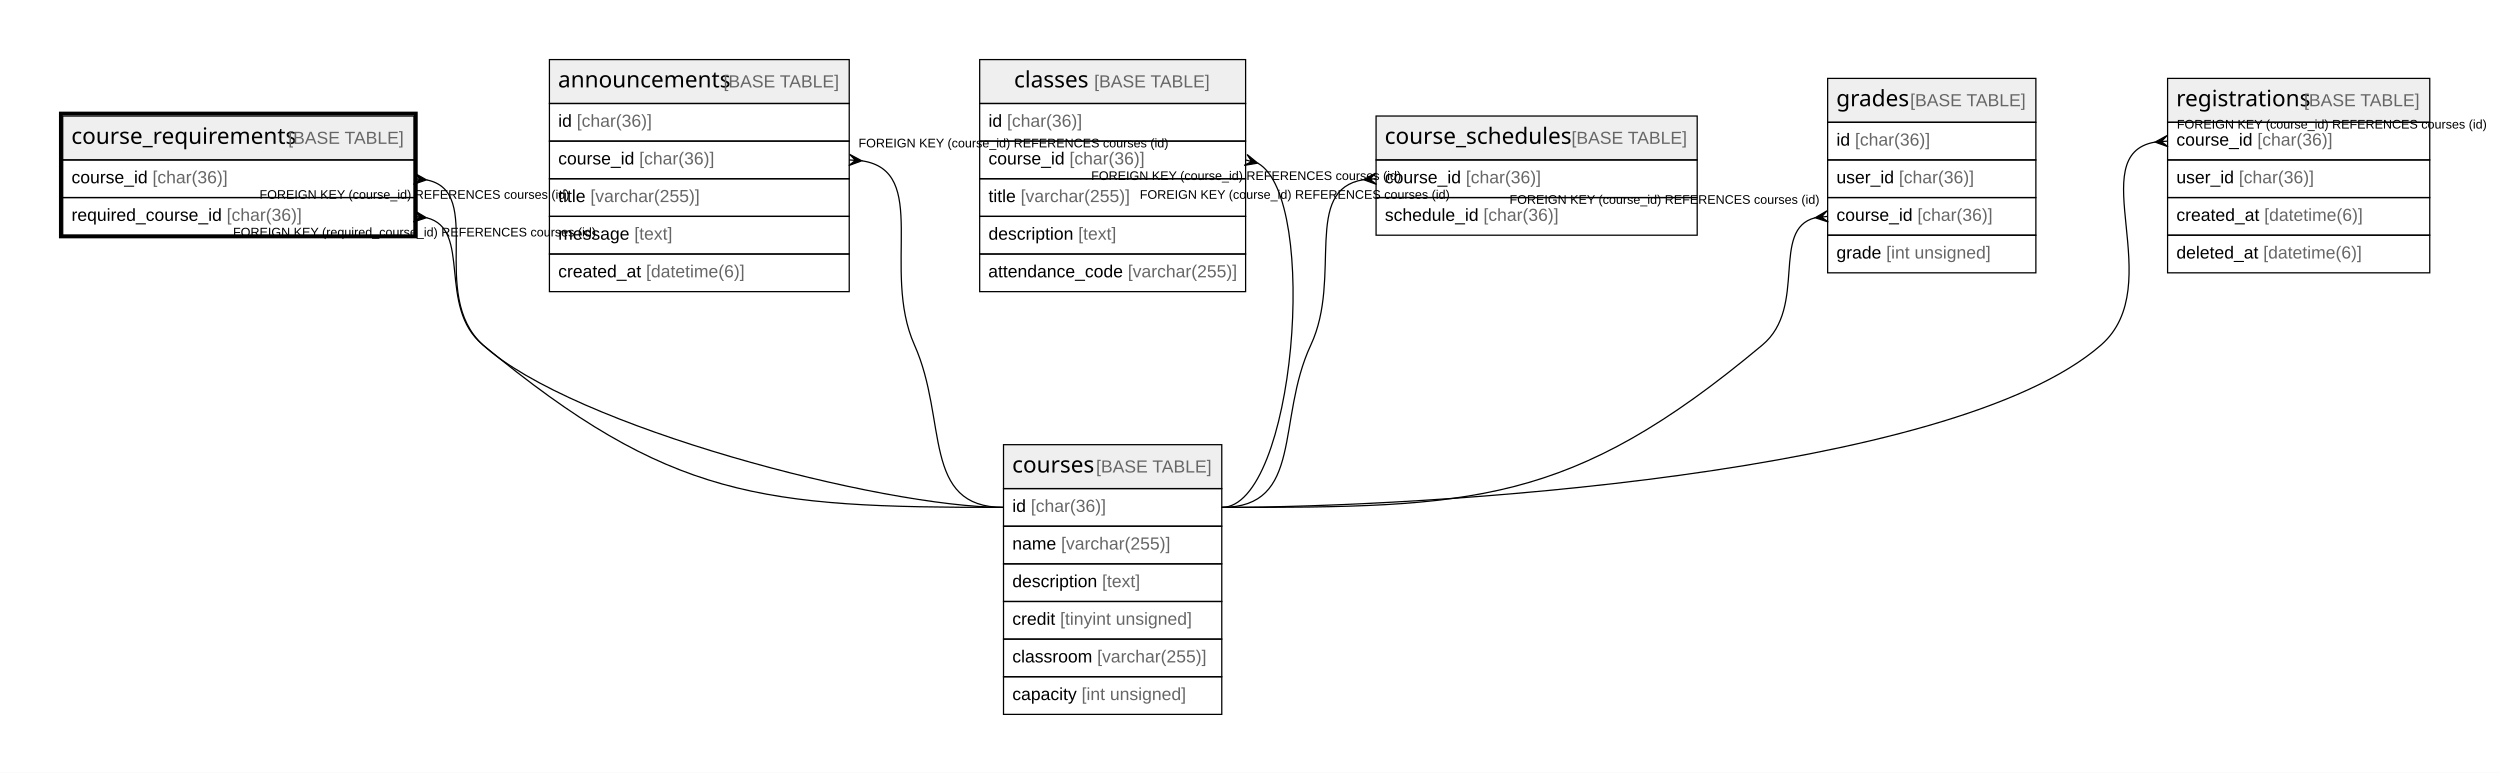
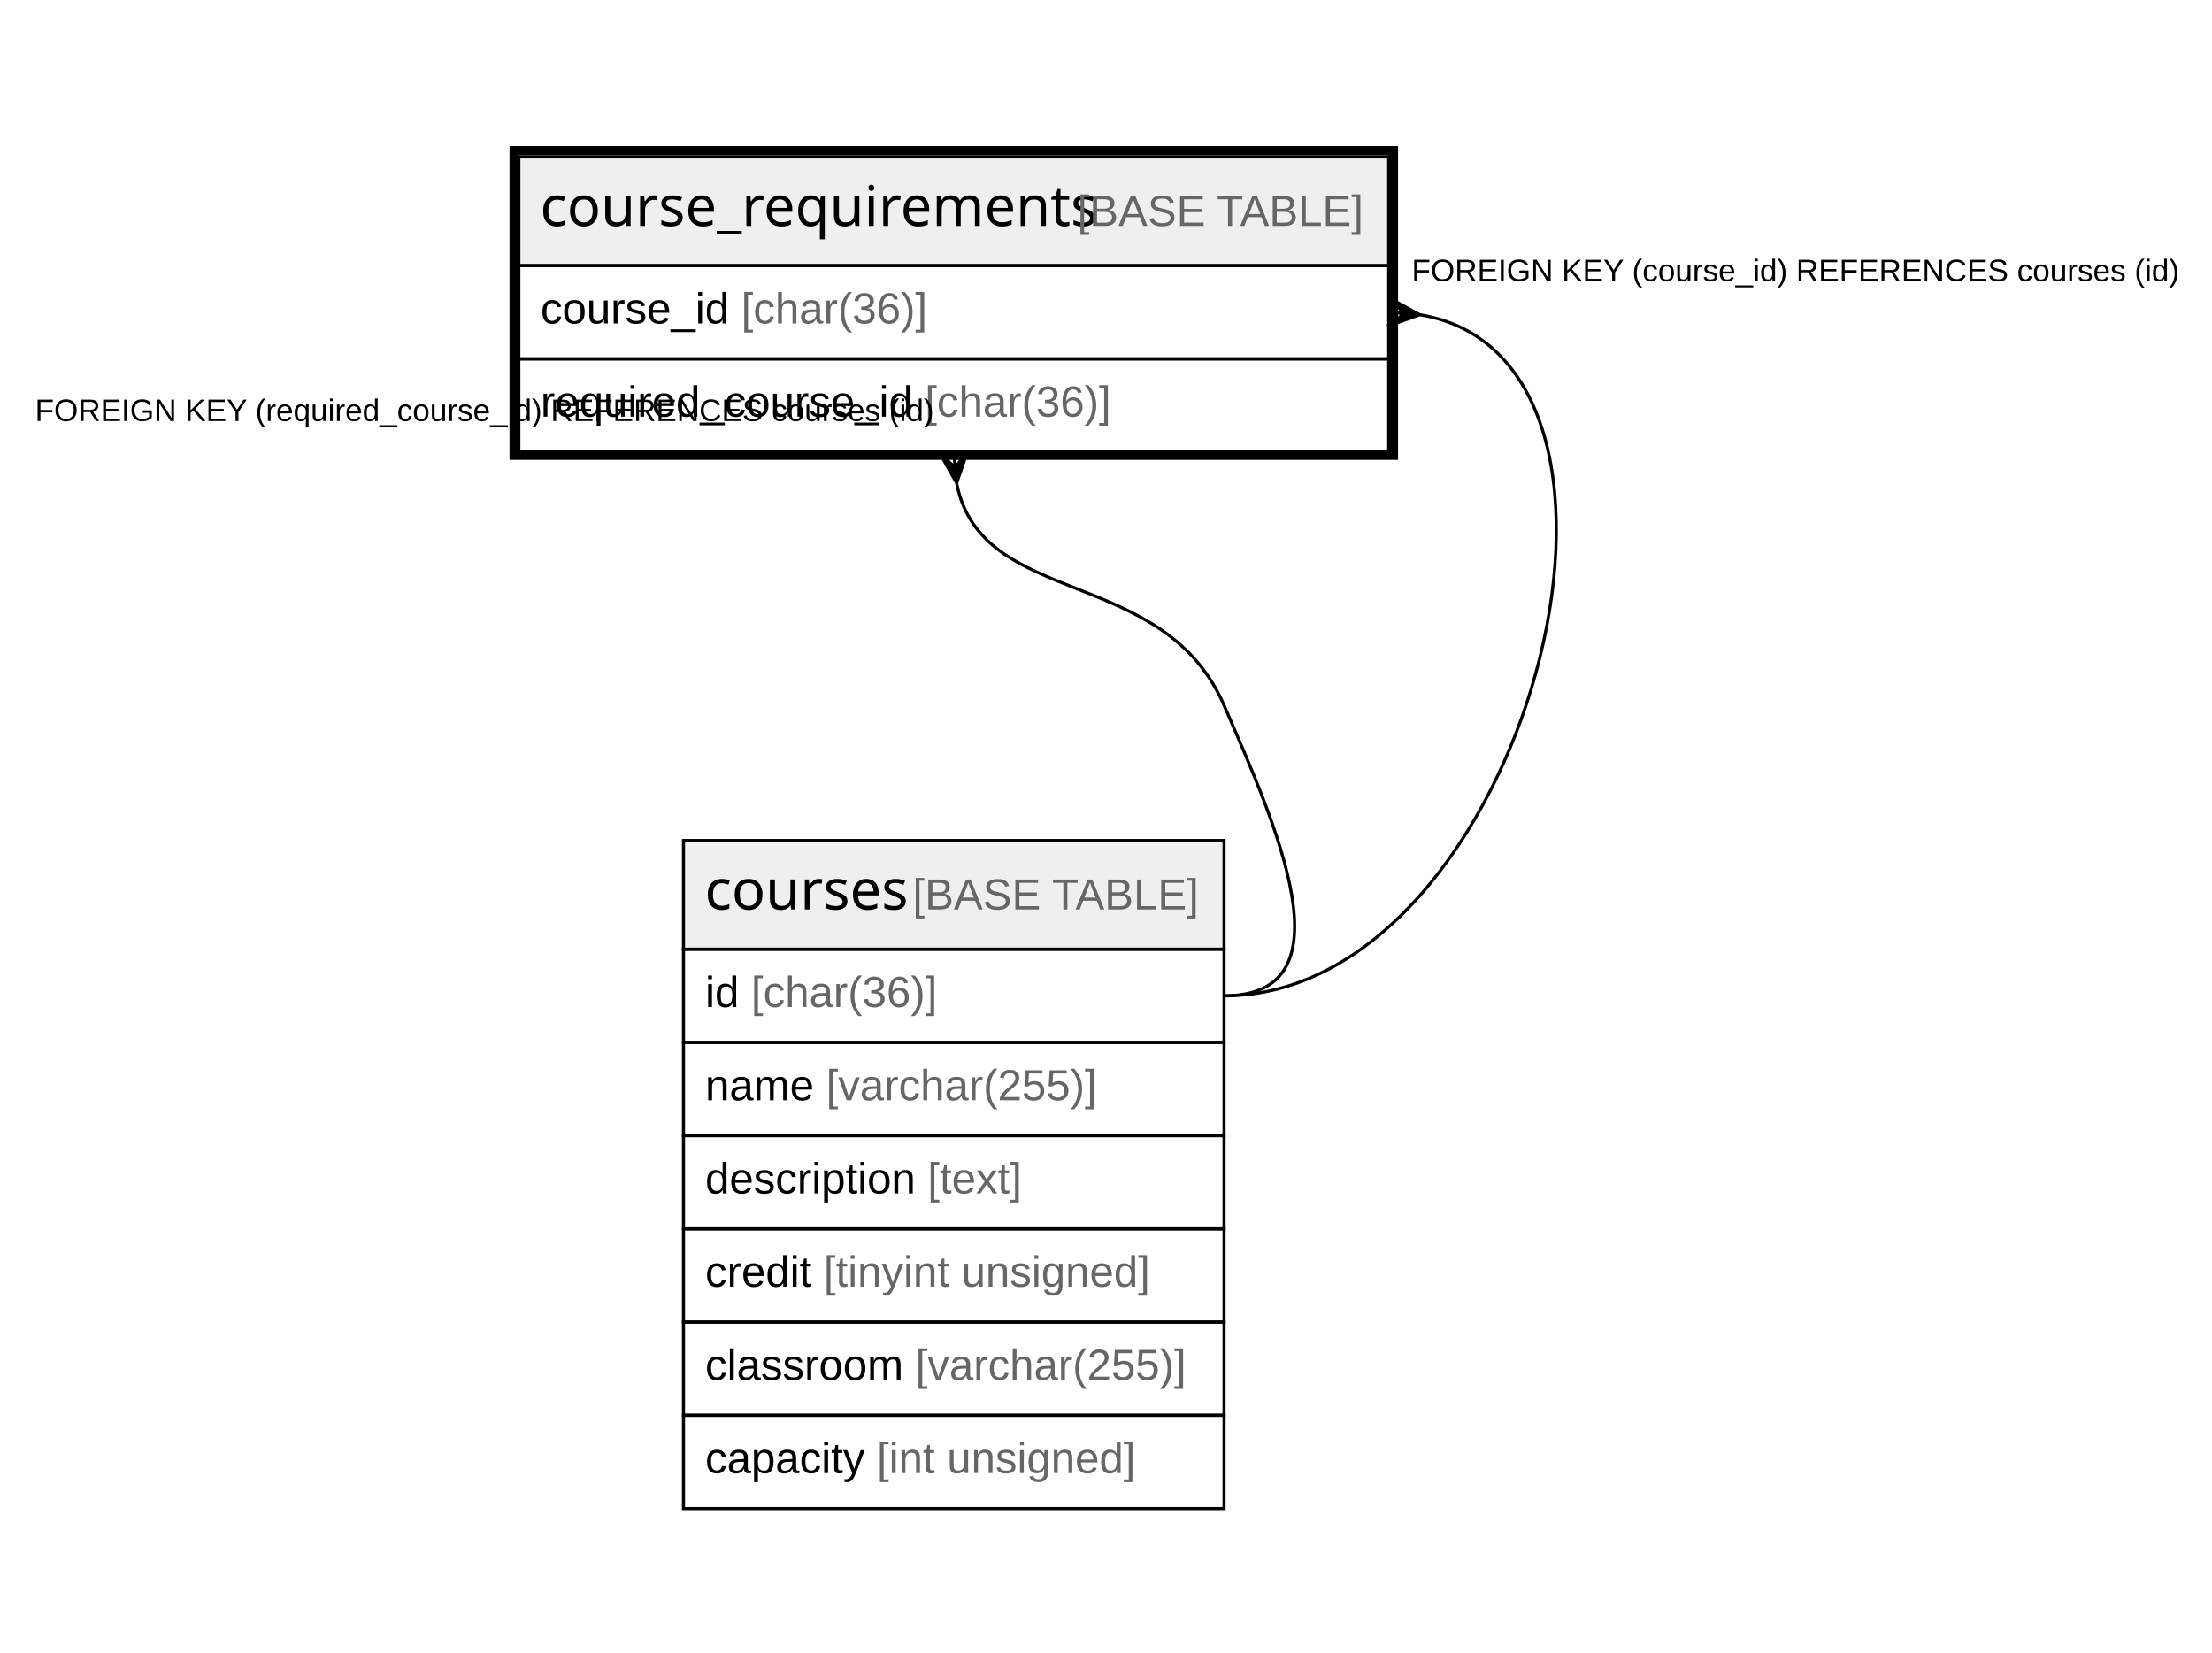
- <svg xmlns="http://www.w3.org/2000/svg" width="1993pt" height="616pt" viewBox="0.00 0.00 1993.00 616.00">
-   <g id="graph0" class="graph" transform="scale(1 1) rotate(0) translate(4 612)">
-     <polygon fill="#ffffff" stroke="transparent" points="-4,4 -4,-612 1989,-612 1989,4 -4,4" />
+ <svg xmlns="http://www.w3.org/2000/svg" width="712pt" height="532pt" viewBox="0.00 0.00 712.00 532.00">
+   <g id="graph0" class="graph" transform="scale(1 1) rotate(0) translate(4 528)">
+     <polygon fill="#ffffff" stroke="transparent" points="-4,4 -4,-528 708,-528 708,4 -4,4" />
    <g id="node1" class="node">
-       <polygon fill="#efefef" stroke="transparent" points="46,-484.5 46,-519.5 326,-519.5 326,-484.5 46,-484.5" />
-       <polygon fill="none" stroke="#000000" points="46,-484.5 46,-519.5 326,-519.5 326,-484.5 46,-484.5" />
-       <text text-anchor="start" x="52.859" y="-497.3" font-family="Arial Bold" font-size="18.00" fill="#000000">course_requirements</text>
-       <text text-anchor="start" x="221.887" y="-497.3" font-family="Arial" font-size="14.00" fill="#000000"> </text>
-       <text text-anchor="start" x="225.777" y="-497.3" font-family="Arial" font-size="14.00" fill="#666666">[BASE TABLE]</text>
-       <polygon fill="none" stroke="#000000" points="46,-454.5 46,-484.5 326,-484.5 326,-454.5 46,-454.5" />
-       <text text-anchor="start" x="53" y="-465.9" font-family="Arial" font-size="14.00" fill="#000000">course_id </text>
-       <text text-anchor="start" x="117.571" y="-465.9" font-family="Arial" font-size="14.00" fill="#666666">[char(36)]</text>
-       <polygon fill="none" stroke="#000000" points="46,-424.5 46,-454.5 326,-454.5 326,-424.5 46,-424.5" />
-       <text text-anchor="start" x="53" y="-435.9" font-family="Arial" font-size="14.00" fill="#000000">required_course_id </text>
-       <text text-anchor="start" x="176.694" y="-435.9" font-family="Arial" font-size="14.00" fill="#666666">[char(36)]</text>
-       <polygon fill="none" stroke="#000000" stroke-width="3" points="44.5,-423.5 44.5,-521.5 327.5,-521.5 327.5,-423.5 44.5,-423.5" />
+       <polygon fill="#efefef" stroke="transparent" points="163,-442.5 163,-477.5 443,-477.5 443,-442.5 163,-442.5" />
+       <polygon fill="none" stroke="#000000" points="163,-442.5 163,-477.5 443,-477.5 443,-442.5 163,-442.5" />
+       <text text-anchor="start" x="169.859" y="-455.3" font-family="Arial Bold" font-size="18.00" fill="#000000">course_requirements</text>
+       <text text-anchor="start" x="338.887" y="-455.3" font-family="Arial" font-size="14.00" fill="#000000"> </text>
+       <text text-anchor="start" x="342.777" y="-455.3" font-family="Arial" font-size="14.00" fill="#666666">[BASE TABLE]</text>
+       <polygon fill="none" stroke="#000000" points="163,-412.5 163,-442.5 443,-442.5 443,-412.5 163,-412.5" />
+       <text text-anchor="start" x="170" y="-423.9" font-family="Arial" font-size="14.00" fill="#000000">course_id </text>
+       <text text-anchor="start" x="234.571" y="-423.9" font-family="Arial" font-size="14.00" fill="#666666">[char(36)]</text>
+       <polygon fill="none" stroke="#000000" points="163,-382.5 163,-412.5 443,-412.5 443,-382.5 163,-382.5" />
+       <text text-anchor="start" x="170" y="-393.9" font-family="Arial" font-size="14.00" fill="#000000">required_course_id </text>
+       <text text-anchor="start" x="293.694" y="-393.9" font-family="Arial" font-size="14.00" fill="#666666">[char(36)]</text>
+       <polygon fill="none" stroke="#000000" stroke-width="3" points="161.5,-381.5 161.5,-479.5 444.5,-479.5 444.5,-381.5 161.5,-381.5" />
    </g>
    <g id="node2" class="node">
-       <polygon fill="#efefef" stroke="transparent" points="796,-222.5 796,-257.5 970,-257.5 970,-222.5 796,-222.5" />
-       <polygon fill="none" stroke="#000000" points="796,-222.5 796,-257.5 970,-257.5 970,-222.5 796,-222.5" />
-       <text text-anchor="start" x="802.868" y="-235.3" font-family="Arial Bold" font-size="18.00" fill="#000000">courses</text>
-       <text text-anchor="start" x="865.879" y="-235.3" font-family="Arial" font-size="14.00" fill="#000000"> </text>
-       <text text-anchor="start" x="869.769" y="-235.3" font-family="Arial" font-size="14.00" fill="#666666">[BASE TABLE]</text>
-       <polygon fill="none" stroke="#000000" points="796,-192.5 796,-222.5 970,-222.5 970,-192.5 796,-192.5" />
-       <text text-anchor="start" x="803" y="-203.9" font-family="Arial" font-size="14.00" fill="#000000">id </text>
-       <text text-anchor="start" x="817.78" y="-203.9" font-family="Arial" font-size="14.00" fill="#666666">[char(36)]</text>
-       <polygon fill="none" stroke="#000000" points="796,-162.5 796,-192.5 970,-192.5 970,-162.5 796,-162.5" />
-       <text text-anchor="start" x="803" y="-173.9" font-family="Arial" font-size="14.00" fill="#000000">name </text>
-       <text text-anchor="start" x="841.899" y="-173.9" font-family="Arial" font-size="14.00" fill="#666666">[varchar(255)]</text>
-       <polygon fill="none" stroke="#000000" points="796,-132.5 796,-162.5 970,-162.5 970,-132.5 796,-132.5" />
-       <text text-anchor="start" x="803" y="-143.9" font-family="Arial" font-size="14.00" fill="#000000">description </text>
-       <text text-anchor="start" x="874.568" y="-143.9" font-family="Arial" font-size="14.00" fill="#666666">[text]</text>
-       <polygon fill="none" stroke="#000000" points="796,-102.5 796,-132.5 970,-132.5 970,-102.5 796,-102.5" />
-       <text text-anchor="start" x="803" y="-113.9" font-family="Arial" font-size="14.00" fill="#000000">credit </text>
-       <text text-anchor="start" x="841.114" y="-113.9" font-family="Arial" font-size="14.00" fill="#666666">[tinyint unsigned]</text>
-       <polygon fill="none" stroke="#000000" points="796,-72.5 796,-102.5 970,-102.5 970,-72.5 796,-72.5" />
-       <text text-anchor="start" x="803" y="-83.9" font-family="Arial" font-size="14.00" fill="#000000">classroom </text>
-       <text text-anchor="start" x="870.666" y="-83.9" font-family="Arial" font-size="14.00" fill="#666666">[varchar(255)]</text>
-       <polygon fill="none" stroke="#000000" points="796,-42.5 796,-72.5 970,-72.5 970,-42.5 796,-42.5" />
-       <text text-anchor="start" x="803" y="-53.9" font-family="Arial" font-size="14.00" fill="#000000">capacity </text>
-       <text text-anchor="start" x="858.236" y="-53.9" font-family="Arial" font-size="14.00" fill="#666666">[int unsigned]</text>
+       <polygon fill="#efefef" stroke="transparent" points="216,-222.5 216,-257.5 390,-257.5 390,-222.5 216,-222.5" />
+       <polygon fill="none" stroke="#000000" points="216,-222.5 216,-257.5 390,-257.5 390,-222.5 216,-222.5" />
+       <text text-anchor="start" x="222.868" y="-235.3" font-family="Arial Bold" font-size="18.00" fill="#000000">courses</text>
+       <text text-anchor="start" x="285.878" y="-235.3" font-family="Arial" font-size="14.00" fill="#000000"> </text>
+       <text text-anchor="start" x="289.769" y="-235.3" font-family="Arial" font-size="14.00" fill="#666666">[BASE TABLE]</text>
+       <polygon fill="none" stroke="#000000" points="216,-192.5 216,-222.5 390,-222.5 390,-192.5 216,-192.5" />
+       <text text-anchor="start" x="223" y="-203.9" font-family="Arial" font-size="14.00" fill="#000000">id </text>
+       <text text-anchor="start" x="237.78" y="-203.9" font-family="Arial" font-size="14.00" fill="#666666">[char(36)]</text>
+       <polygon fill="none" stroke="#000000" points="216,-162.5 216,-192.5 390,-192.5 390,-162.5 216,-162.5" />
+       <text text-anchor="start" x="223" y="-173.9" font-family="Arial" font-size="14.00" fill="#000000">name </text>
+       <text text-anchor="start" x="261.899" y="-173.9" font-family="Arial" font-size="14.00" fill="#666666">[varchar(255)]</text>
+       <polygon fill="none" stroke="#000000" points="216,-132.5 216,-162.5 390,-162.5 390,-132.5 216,-132.5" />
+       <text text-anchor="start" x="223" y="-143.9" font-family="Arial" font-size="14.00" fill="#000000">description </text>
+       <text text-anchor="start" x="294.568" y="-143.9" font-family="Arial" font-size="14.00" fill="#666666">[text]</text>
+       <polygon fill="none" stroke="#000000" points="216,-102.5 216,-132.5 390,-132.5 390,-102.5 216,-102.5" />
+       <text text-anchor="start" x="223" y="-113.9" font-family="Arial" font-size="14.00" fill="#000000">credit </text>
+       <text text-anchor="start" x="261.114" y="-113.9" font-family="Arial" font-size="14.00" fill="#666666">[tinyint unsigned]</text>
+       <polygon fill="none" stroke="#000000" points="216,-72.5 216,-102.5 390,-102.5 390,-72.5 216,-72.5" />
+       <text text-anchor="start" x="223" y="-83.9" font-family="Arial" font-size="14.00" fill="#000000">classroom </text>
+       <text text-anchor="start" x="290.666" y="-83.9" font-family="Arial" font-size="14.00" fill="#666666">[varchar(255)]</text>
+       <polygon fill="none" stroke="#000000" points="216,-42.5 216,-72.5 390,-72.5 390,-42.5 216,-42.5" />
+       <text text-anchor="start" x="223" y="-53.9" font-family="Arial" font-size="14.00" fill="#000000">capacity </text>
+       <text text-anchor="start" x="278.236" y="-53.9" font-family="Arial" font-size="14.00" fill="#666666">[int unsigned]</text>
    </g>
    <g id="edge1" class="edge">
-       <path fill="none" stroke="#000000" d="M336.021,-468.605C383.569,-459.17 336.67,-377.47 381,-337 452.348,-271.865 699.392,-207.5 796,-207.5" />
-       <polygon fill="#000000" stroke="#000000" points="335.96,-468.611 325.6,-465.018 330.98,-469.055 326,-469.5 326,-469.5 326,-469.5 330.98,-469.055 326.4,-473.982 335.96,-468.611 335.96,-468.611" />
-       <text text-anchor="start" x="202.886" y="-453.5" font-family="Arial" font-size="10.00" fill="#000000">FOREIGN KEY (course_id) REFERENCES courses (id)</text>
-     </g>
-     <g id="edge4" class="edge">
-       <path fill="none" stroke="#000000" d="M336.12,-438.394C372.694,-429.374 344.098,-367.481 381,-337 529.969,-213.952 602.784,-207.5 796,-207.5" />
-       <polygon fill="#000000" stroke="#000000" points="335.941,-438.413 325.511,-435.027 330.97,-438.957 326,-439.5 326,-439.5 326,-439.5 330.97,-438.957 326.489,-443.973 335.941,-438.413 335.941,-438.413" />
-       <text text-anchor="start" x="181.77" y="-423.5" font-family="Arial" font-size="10.00" fill="#000000">FOREIGN KEY (required_course_id) REFERENCES courses (id)</text>
-     </g>
-     <g id="node3" class="node">
-       <polygon fill="#efefef" stroke="transparent" points="434,-529.5 434,-564.5 673,-564.5 673,-529.5 434,-529.5" />
-       <polygon fill="none" stroke="#000000" points="434,-529.5 434,-564.5 673,-564.5 673,-529.5 434,-529.5" />
-       <text text-anchor="start" x="440.848" y="-542.3" font-family="Arial Bold" font-size="18.00" fill="#000000">announcements</text>
-       <text text-anchor="start" x="568.898" y="-542.3" font-family="Arial" font-size="14.00" fill="#000000"> </text>
-       <text text-anchor="start" x="572.789" y="-542.3" font-family="Arial" font-size="14.00" fill="#666666">[BASE TABLE]</text>
-       <polygon fill="none" stroke="#000000" points="434,-499.5 434,-529.5 673,-529.5 673,-499.5 434,-499.5" />
-       <text text-anchor="start" x="441" y="-510.9" font-family="Arial" font-size="14.00" fill="#000000">id </text>
-       <text text-anchor="start" x="455.78" y="-510.9" font-family="Arial" font-size="14.00" fill="#666666">[char(36)]</text>
-       <polygon fill="none" stroke="#000000" points="434,-469.5 434,-499.5 673,-499.5 673,-469.5 434,-469.5" />
-       <text text-anchor="start" x="441" y="-480.9" font-family="Arial" font-size="14.00" fill="#000000">course_id </text>
-       <text text-anchor="start" x="505.571" y="-480.9" font-family="Arial" font-size="14.00" fill="#666666">[char(36)]</text>
-       <polygon fill="none" stroke="#000000" points="434,-439.5 434,-469.5 673,-469.5 673,-439.5 434,-439.5" />
-       <text text-anchor="start" x="441" y="-450.9" font-family="Arial" font-size="14.00" fill="#000000">title </text>
-       <text text-anchor="start" x="466.668" y="-450.9" font-family="Arial" font-size="14.00" fill="#666666">[varchar(255)]</text>
-       <polygon fill="none" stroke="#000000" points="434,-409.5 434,-439.5 673,-439.5 673,-409.5 434,-409.5" />
-       <text text-anchor="start" x="441" y="-420.9" font-family="Arial" font-size="14.00" fill="#000000">message </text>
-       <text text-anchor="start" x="501.682" y="-420.9" font-family="Arial" font-size="14.00" fill="#666666">[text]</text>
-       <polygon fill="none" stroke="#000000" points="434,-379.5 434,-409.5 673,-409.5 673,-379.5 434,-379.5" />
-       <text text-anchor="start" x="441" y="-390.9" font-family="Arial" font-size="14.00" fill="#000000">created_at </text>
-       <text text-anchor="start" x="511.028" y="-390.9" font-family="Arial" font-size="14.00" fill="#666666">[datetime(6)]</text>
+       <path fill="none" stroke="#000000" d="M453.043,-426.703C539.79,-412.303 487.039,-207.5 390,-207.5" />
+       <polygon fill="#000000" stroke="#000000" points="452.969,-426.709 442.644,-423.014 447.984,-427.105 443,-427.5 443,-427.5 443,-427.5 447.984,-427.105 443.356,-431.986 452.969,-426.709 452.969,-426.709" />
+       <text text-anchor="start" x="450.386" y="-437.5" font-family="Arial" font-size="10.00" fill="#000000">FOREIGN KEY (course_id) REFERENCES courses (id)</text>
    </g>
    <g id="edge2" class="edge">
-       <path fill="none" stroke="#000000" d="M683.062,-483.814C737.879,-475.694 698.138,-397.116 725,-337 751.778,-277.072 730.362,-207.5 796,-207.5" />
-       <polygon fill="#000000" stroke="#000000" points="682.977,-483.82 672.694,-480.01 677.988,-484.16 673,-484.5 673,-484.5 673,-484.5 677.988,-484.16 673.306,-488.99 682.977,-483.82 682.977,-483.82" />
-       <text text-anchor="start" x="680.386" y="-494.5" font-family="Arial" font-size="10.00" fill="#000000">FOREIGN KEY (course_id) REFERENCES courses (id)</text>
-     </g>
-     <g id="node4" class="node">
-       <polygon fill="#efefef" stroke="transparent" points="777,-529.5 777,-564.5 989,-564.5 989,-529.5 777,-529.5" />
-       <polygon fill="none" stroke="#000000" points="777,-529.5 777,-564.5 989,-564.5 989,-529.5 777,-529.5" />
-       <text text-anchor="start" x="804.37" y="-542.3" font-family="Arial Bold" font-size="18.00" fill="#000000">classes</text>
-       <text text-anchor="start" x="864.376" y="-542.3" font-family="Arial" font-size="14.00" fill="#000000"> </text>
-       <text text-anchor="start" x="868.267" y="-542.3" font-family="Arial" font-size="14.00" fill="#666666">[BASE TABLE]</text>
-       <polygon fill="none" stroke="#000000" points="777,-499.5 777,-529.5 989,-529.5 989,-499.5 777,-499.5" />
-       <text text-anchor="start" x="784" y="-510.9" font-family="Arial" font-size="14.00" fill="#000000">id </text>
-       <text text-anchor="start" x="798.78" y="-510.9" font-family="Arial" font-size="14.00" fill="#666666">[char(36)]</text>
-       <polygon fill="none" stroke="#000000" points="777,-469.5 777,-499.5 989,-499.5 989,-469.5 777,-469.5" />
-       <text text-anchor="start" x="784" y="-480.9" font-family="Arial" font-size="14.00" fill="#000000">course_id </text>
-       <text text-anchor="start" x="848.571" y="-480.9" font-family="Arial" font-size="14.00" fill="#666666">[char(36)]</text>
-       <polygon fill="none" stroke="#000000" points="777,-439.5 777,-469.5 989,-469.5 989,-439.5 777,-439.5" />
-       <text text-anchor="start" x="784" y="-450.9" font-family="Arial" font-size="14.00" fill="#000000">title </text>
-       <text text-anchor="start" x="809.668" y="-450.9" font-family="Arial" font-size="14.00" fill="#666666">[varchar(255)]</text>
-       <polygon fill="none" stroke="#000000" points="777,-409.5 777,-439.5 989,-439.5 989,-409.5 777,-409.5" />
-       <text text-anchor="start" x="784" y="-420.9" font-family="Arial" font-size="14.00" fill="#000000">description </text>
-       <text text-anchor="start" x="855.568" y="-420.9" font-family="Arial" font-size="14.00" fill="#666666">[text]</text>
-       <polygon fill="none" stroke="#000000" points="777,-379.5 777,-409.5 989,-409.5 989,-379.5 777,-379.5" />
-       <text text-anchor="start" x="783.8" y="-390.9" font-family="Arial" font-size="14.00" fill="#000000">attendance_code </text>
-       <text text-anchor="start" x="895.081" y="-390.9" font-family="Arial" font-size="14.00" fill="#666666">[varchar(255)]</text>
-     </g>
-     <g id="edge3" class="edge">
-       <path fill="none" stroke="#000000" d="M998.714,-481.935C1048.411,-454.01 1028.206,-207.5 970,-207.5" />
-       <polygon fill="#000000" stroke="#000000" points="998.669,-481.947 987.851,-480.149 993.834,-483.223 989,-484.5 989,-484.5 989,-484.5 993.834,-483.223 990.149,-488.851 998.669,-481.947 998.669,-481.947" />
-       <text text-anchor="start" x="865.886" y="-468.5" font-family="Arial" font-size="10.00" fill="#000000">FOREIGN KEY (course_id) REFERENCES courses (id)</text>
-     </g>
-     <g id="node5" class="node">
-       <polygon fill="#efefef" stroke="transparent" points="1093,-484.5 1093,-519.5 1349,-519.5 1349,-484.5 1093,-484.5" />
-       <polygon fill="none" stroke="#000000" points="1093,-484.5 1093,-519.5 1349,-519.5 1349,-484.5 1093,-484.5" />
-       <text text-anchor="start" x="1099.852" y="-497.3" font-family="Arial Bold" font-size="18.00" fill="#000000">course_schedules</text>
-       <text text-anchor="start" x="1244.894" y="-497.3" font-family="Arial" font-size="14.00" fill="#000000"> </text>
-       <text text-anchor="start" x="1248.785" y="-497.3" font-family="Arial" font-size="14.00" fill="#666666">[BASE TABLE]</text>
-       <polygon fill="none" stroke="#000000" points="1093,-454.5 1093,-484.5 1349,-484.5 1349,-454.5 1093,-454.5" />
-       <text text-anchor="start" x="1100" y="-465.9" font-family="Arial" font-size="14.00" fill="#000000">course_id </text>
-       <text text-anchor="start" x="1164.571" y="-465.9" font-family="Arial" font-size="14.00" fill="#666666">[char(36)]</text>
-       <polygon fill="none" stroke="#000000" points="1093,-424.5 1093,-454.5 1349,-454.5 1349,-424.5 1093,-424.5" />
-       <text text-anchor="start" x="1100" y="-435.9" font-family="Arial" font-size="14.00" fill="#000000">schedule_id </text>
-       <text text-anchor="start" x="1178.582" y="-435.9" font-family="Arial" font-size="14.00" fill="#666666">[char(36)]</text>
-     </g>
-     <g id="edge5" class="edge">
-       <path fill="none" stroke="#000000" d="M1082.89,-468.744C1033.978,-460.749 1066.245,-390.939 1041,-337 1013.176,-277.551 1035.638,-207.5 970,-207.5" />
-       <polygon fill="#000000" stroke="#000000" points="1083.028,-468.754 1092.665,-473.988 1088.014,-469.127 1093,-469.5 1093,-469.5 1093,-469.5 1088.014,-469.127 1093.335,-465.012 1083.028,-468.754 1083.028,-468.754" />
-       <text text-anchor="start" x="904.636" y="-453.5" font-family="Arial" font-size="10.00" fill="#000000">FOREIGN KEY (course_id) REFERENCES courses (id)</text>
-     </g>
-     <g id="node6" class="node">
-       <polygon fill="#efefef" stroke="transparent" points="1453,-514.5 1453,-549.5 1619,-549.5 1619,-514.5 1453,-514.5" />
-       <polygon fill="none" stroke="#000000" points="1453,-514.5 1453,-549.5 1619,-549.5 1619,-514.5 1453,-514.5" />
-       <text text-anchor="start" x="1459.865" y="-527.3" font-family="Arial Bold" font-size="18.00" fill="#000000">grades</text>
-       <text text-anchor="start" x="1514.882" y="-527.3" font-family="Arial" font-size="14.00" fill="#000000"> </text>
-       <text text-anchor="start" x="1518.772" y="-527.3" font-family="Arial" font-size="14.00" fill="#666666">[BASE TABLE]</text>
-       <polygon fill="none" stroke="#000000" points="1453,-484.5 1453,-514.5 1619,-514.5 1619,-484.5 1453,-484.5" />
-       <text text-anchor="start" x="1460" y="-495.9" font-family="Arial" font-size="14.00" fill="#000000">id </text>
-       <text text-anchor="start" x="1474.78" y="-495.9" font-family="Arial" font-size="14.00" fill="#666666">[char(36)]</text>
-       <polygon fill="none" stroke="#000000" points="1453,-454.5 1453,-484.5 1619,-484.5 1619,-454.5 1453,-454.5" />
-       <text text-anchor="start" x="1460" y="-465.9" font-family="Arial" font-size="14.00" fill="#000000">user_id </text>
-       <text text-anchor="start" x="1509.788" y="-465.9" font-family="Arial" font-size="14.00" fill="#666666">[char(36)]</text>
-       <polygon fill="none" stroke="#000000" points="1453,-424.5 1453,-454.5 1619,-454.5 1619,-424.5 1453,-424.5" />
-       <text text-anchor="start" x="1460" y="-435.9" font-family="Arial" font-size="14.00" fill="#000000">course_id </text>
-       <text text-anchor="start" x="1524.571" y="-435.9" font-family="Arial" font-size="14.00" fill="#666666">[char(36)]</text>
-       <polygon fill="none" stroke="#000000" points="1453,-394.5 1453,-424.5 1619,-424.5 1619,-394.5 1453,-394.5" />
-       <text text-anchor="start" x="1460" y="-405.9" font-family="Arial" font-size="14.00" fill="#000000">grade </text>
-       <text text-anchor="start" x="1499.682" y="-405.9" font-family="Arial" font-size="14.00" fill="#666666">[int unsigned]</text>
-     </g>
-     <g id="edge6" class="edge">
-       <path fill="none" stroke="#000000" d="M1443.034,-438.391C1407.171,-429.354 1437.274,-367.343 1401,-337 1247.582,-208.668 1170.015,-207.5 970,-207.5" />
-       <polygon fill="#000000" stroke="#000000" points="1443.061,-438.394 1452.502,-443.972 1448.031,-438.947 1453,-439.5 1453,-439.5 1453,-439.5 1448.031,-438.947 1453.498,-435.028 1443.061,-438.394 1443.061,-438.394" />
-       <text text-anchor="start" x="1199.386" y="-449.5" font-family="Arial" font-size="10.00" fill="#000000">FOREIGN KEY (course_id) REFERENCES courses (id)</text>
-     </g>
-     <g id="node7" class="node">
-       <polygon fill="#efefef" stroke="transparent" points="1724,-514.5 1724,-549.5 1933,-549.5 1933,-514.5 1724,-514.5" />
-       <polygon fill="none" stroke="#000000" points="1724,-514.5 1724,-549.5 1933,-549.5 1933,-514.5 1724,-514.5" />
-       <text text-anchor="start" x="1730.869" y="-527.3" font-family="Arial Bold" font-size="18.00" fill="#000000">registrations</text>
-       <text text-anchor="start" x="1828.877" y="-527.3" font-family="Arial" font-size="14.00" fill="#000000"> </text>
-       <text text-anchor="start" x="1832.768" y="-527.3" font-family="Arial" font-size="14.00" fill="#666666">[BASE TABLE]</text>
-       <polygon fill="none" stroke="#000000" points="1724,-484.5 1724,-514.5 1933,-514.5 1933,-484.5 1724,-484.5" />
-       <text text-anchor="start" x="1731" y="-495.9" font-family="Arial" font-size="14.00" fill="#000000">course_id </text>
-       <text text-anchor="start" x="1795.571" y="-495.9" font-family="Arial" font-size="14.00" fill="#666666">[char(36)]</text>
-       <polygon fill="none" stroke="#000000" points="1724,-454.5 1724,-484.5 1933,-484.5 1933,-454.5 1724,-454.5" />
-       <text text-anchor="start" x="1731" y="-465.9" font-family="Arial" font-size="14.00" fill="#000000">user_id </text>
-       <text text-anchor="start" x="1780.788" y="-465.9" font-family="Arial" font-size="14.00" fill="#666666">[char(36)]</text>
-       <polygon fill="none" stroke="#000000" points="1724,-424.5 1724,-454.5 1933,-454.5 1933,-424.5 1724,-424.5" />
-       <text text-anchor="start" x="1731" y="-435.9" font-family="Arial" font-size="14.00" fill="#000000">created_at </text>
-       <text text-anchor="start" x="1801.028" y="-435.9" font-family="Arial" font-size="14.00" fill="#666666">[datetime(6)]</text>
-       <polygon fill="none" stroke="#000000" points="1724,-394.5 1724,-424.5 1933,-424.5 1933,-394.5 1724,-394.5" />
-       <text text-anchor="start" x="1731" y="-405.9" font-family="Arial" font-size="14.00" fill="#000000">deleted_at </text>
-       <text text-anchor="start" x="1800.257" y="-405.9" font-family="Arial" font-size="14.00" fill="#666666">[datetime(6)]</text>
-     </g>
-     <g id="edge7" class="edge">
-       <path fill="none" stroke="#000000" d="M1713.954,-498.716C1655.531,-488.666 1725.366,-384.596 1671,-337 1551.81,-232.652 1128.414,-207.5 970,-207.5" />
-       <polygon fill="#000000" stroke="#000000" points="1714.03,-498.722 1723.65,-503.986 1719.015,-499.111 1724,-499.5 1724,-499.5 1724,-499.5 1719.015,-499.111 1724.35,-495.014 1714.03,-498.722 1714.03,-498.722" />
-       <text text-anchor="start" x="1731.386" y="-509.5" font-family="Arial" font-size="10.00" fill="#000000">FOREIGN KEY (course_id) REFERENCES courses (id)</text>
+       <path fill="none" stroke="#000000" d="M303.939,-372.358C312.049,-332.003 370.41,-346.194 390,-301 406.527,-262.872 431.556,-207.5 390,-207.5" />
+       <polygon fill="#000000" stroke="#000000" points="303.922,-372.543 298.519,-382.085 303.461,-377.521 303,-382.5 303,-382.5 303,-382.5 303.461,-377.521 307.481,-382.915 303.922,-372.543 303.922,-372.543" />
+       <text text-anchor="start" x="7.271" y="-392.5" font-family="Arial" font-size="10.00" fill="#000000">FOREIGN KEY (required_course_id) REFERENCES courses (id)</text>
    </g>
  </g>
</svg>
